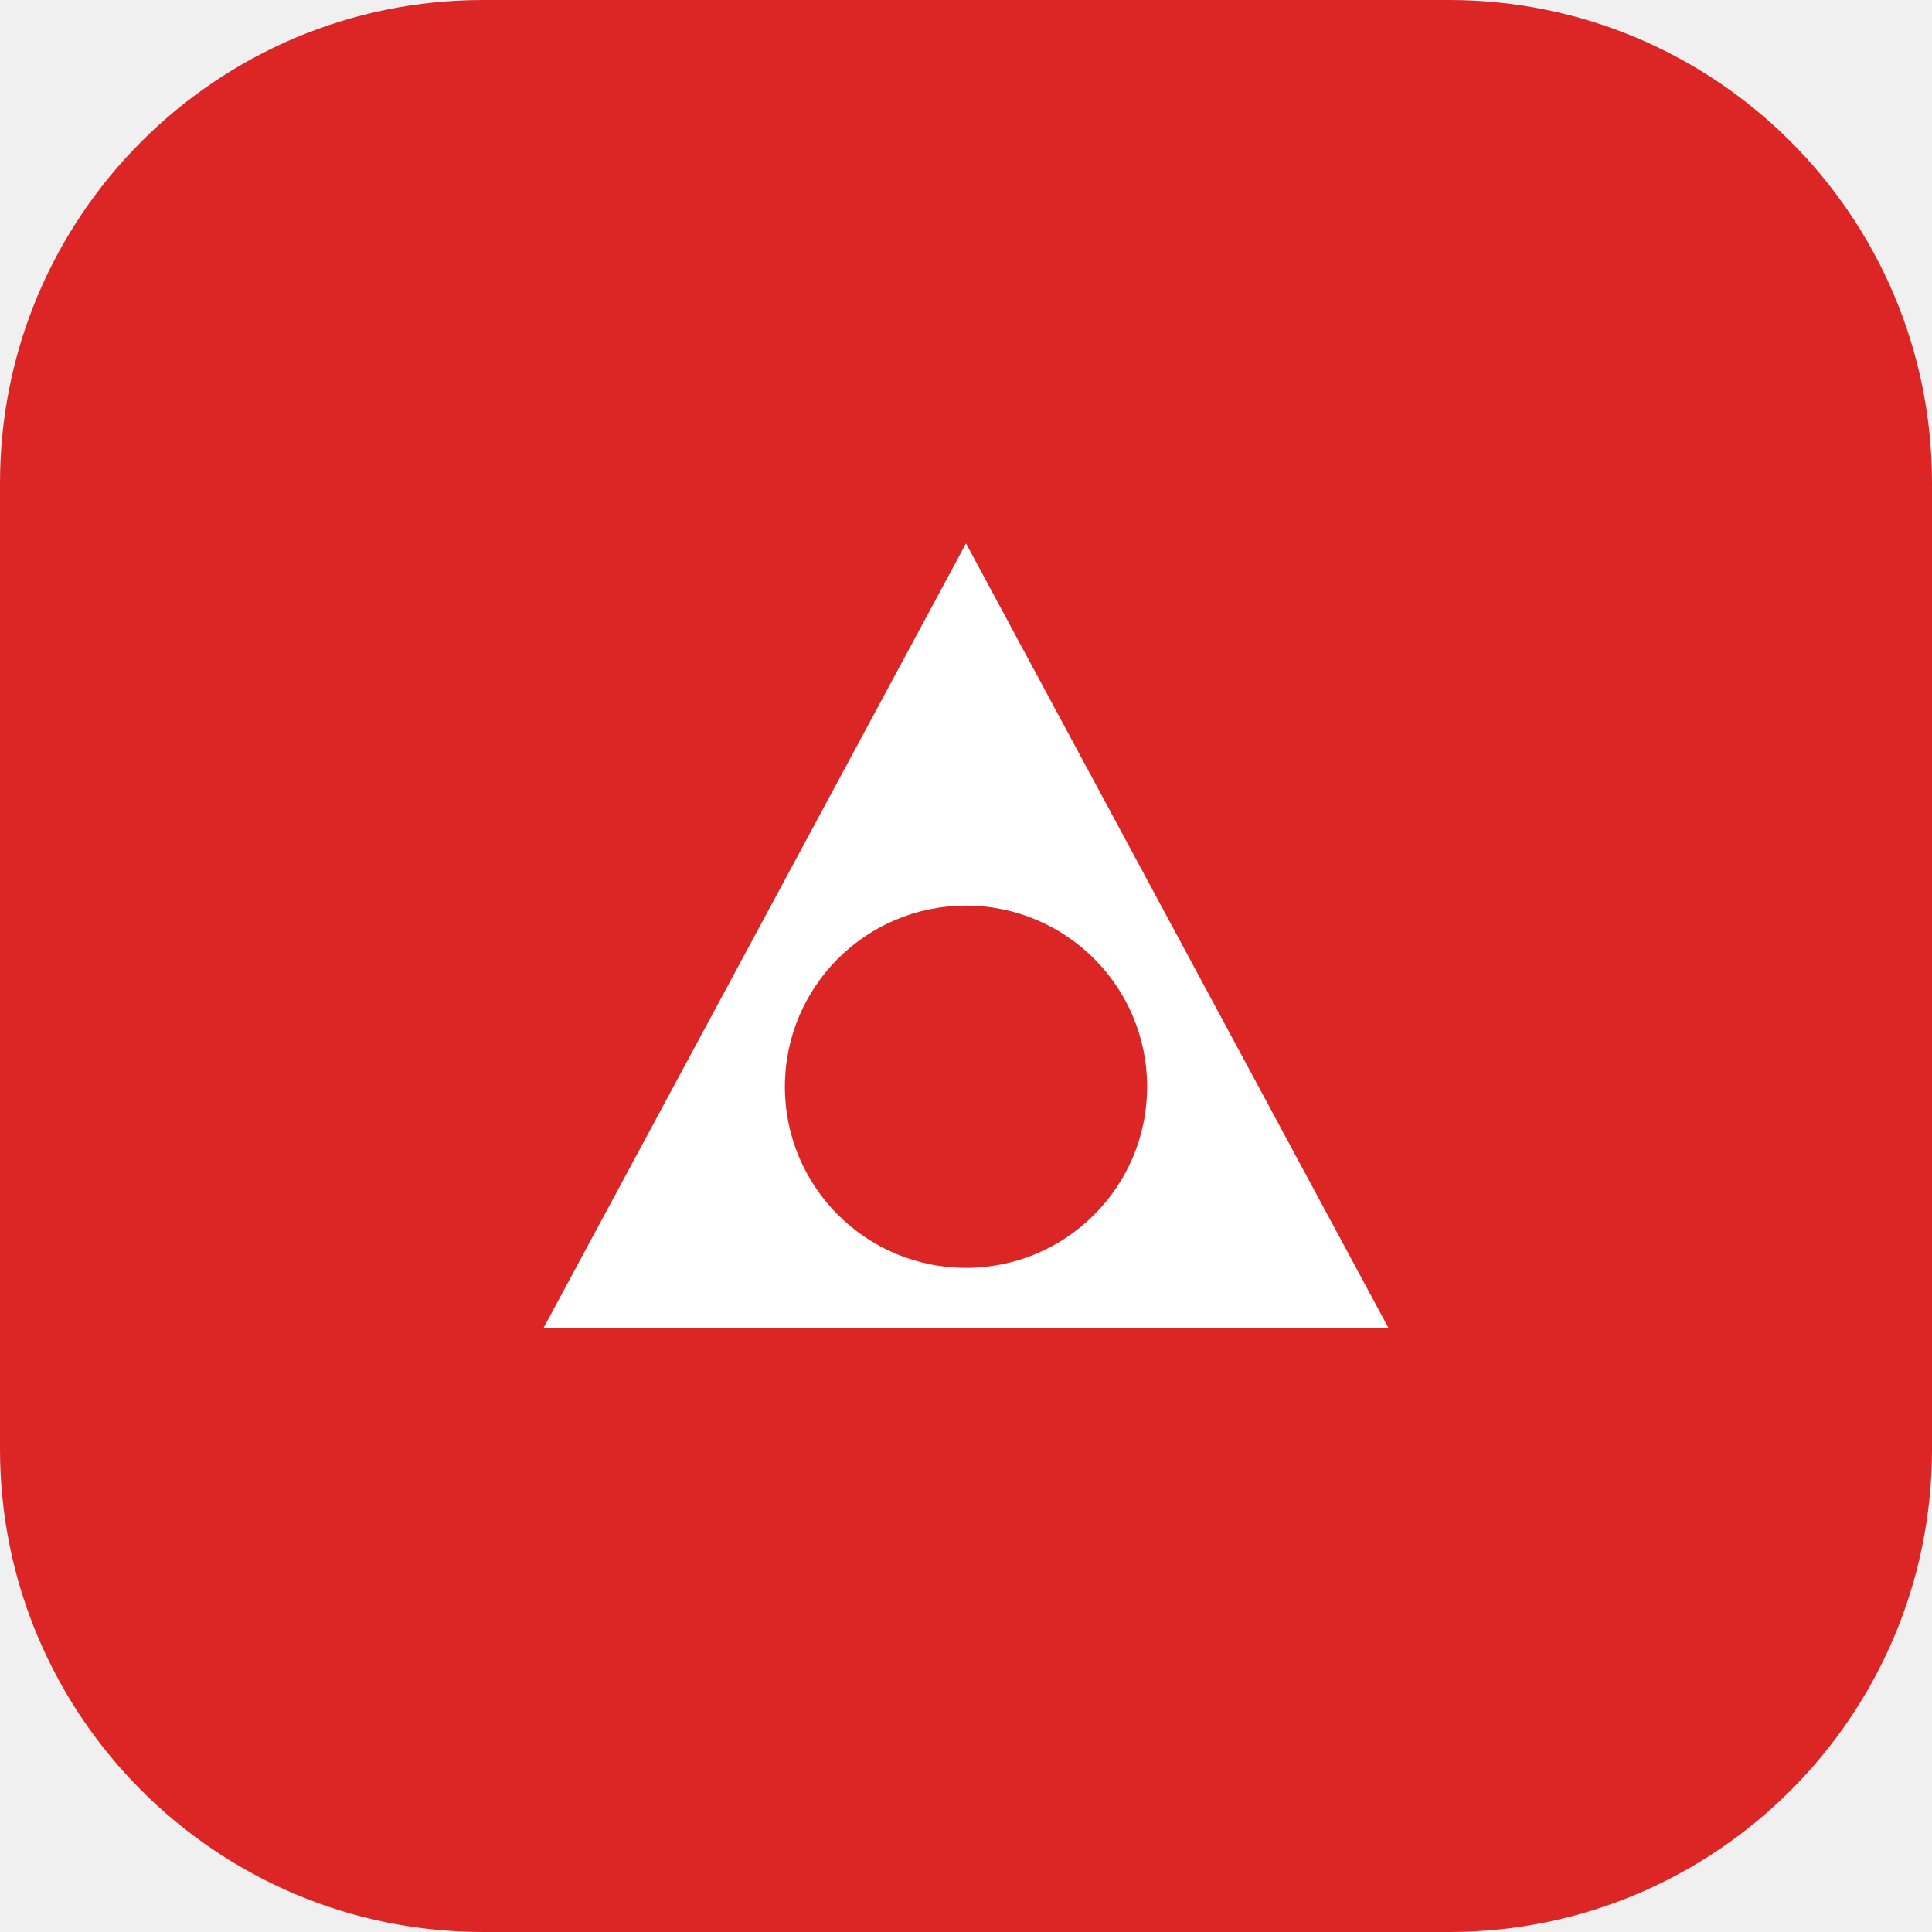
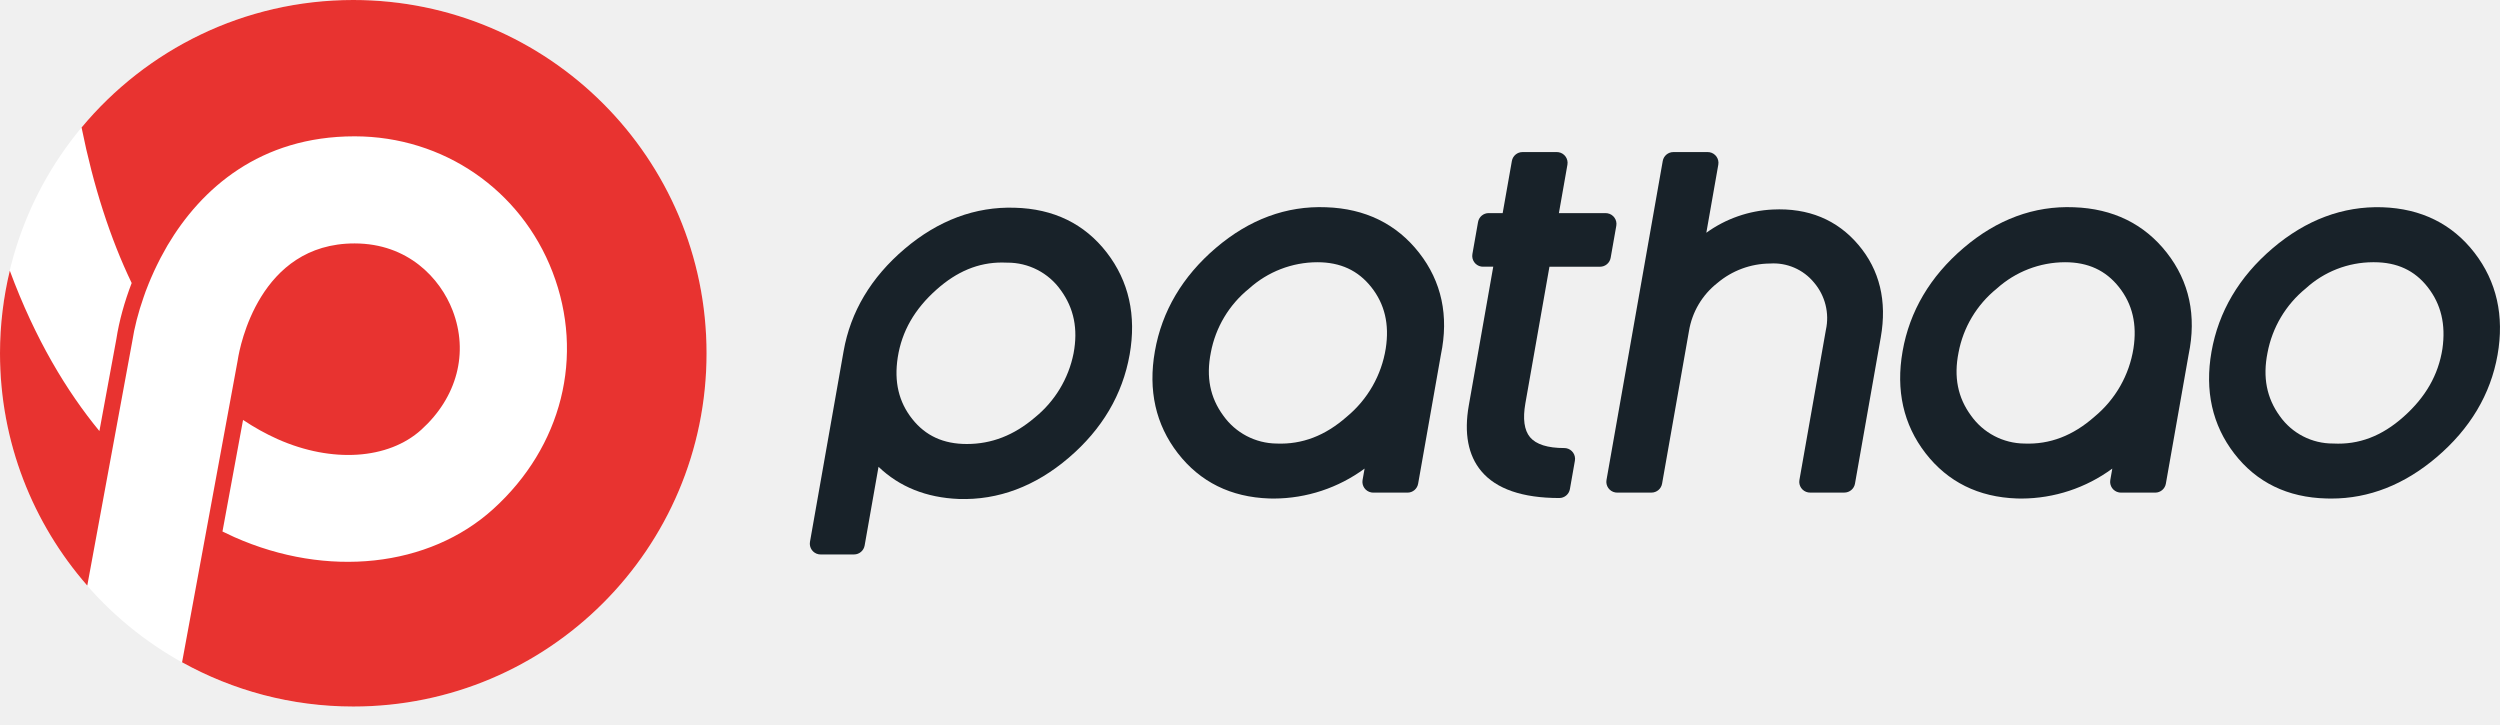
- <svg xmlns="http://www.w3.org/2000/svg" viewBox="0 0 64 64" fill="none">
-   <rect width="64" height="64" rx="16" fill="#DC2626" />
-   <path d="M18 44 L32 18 L46 44 Z" fill="#fff" />
-   <circle cx="32" cy="36" r="6" fill="#DC2626" />
+ <svg xmlns="http://www.w3.org/2000/svg" width="100" height="29" viewBox="0 0 100 29" fill="none">
+   <path d="M28.261 14.13C28.261 21.935 21.935 28.261 14.13 28.261C6.326 28.261 0 21.935 0 14.13C0 6.326 6.326 0 14.13 0C21.935 0 28.261 6.326 28.261 14.13Z" fill="white" />
+   <path d="M14.13 0C9.761 0 5.855 1.985 3.263 5.1C3.735 7.443 4.408 9.534 5.267 11.321C4.978 12.074 4.765 12.842 4.654 13.564L3.976 17.242C2.677 15.663 1.409 13.576 0.392 10.826C0.138 11.887 0 12.993 0 14.13C0 17.69 1.319 20.939 3.491 23.424L5.287 13.672C5.375 13.098 5.532 12.495 5.741 11.897C5.768 11.817 5.795 11.738 5.825 11.657C5.863 11.555 5.904 11.453 5.945 11.351C5.973 11.281 6.002 11.211 6.032 11.141C6.076 11.037 6.123 10.934 6.17 10.831C6.204 10.757 6.24 10.683 6.276 10.609C6.323 10.512 6.37 10.416 6.42 10.322C6.472 10.221 6.529 10.121 6.586 10.02C6.625 9.951 6.661 9.881 6.701 9.814C8.046 7.545 10.403 5.453 14.18 5.453C14.185 5.453 14.189 5.453 14.194 5.453C17.732 5.458 20.836 7.589 22.102 10.881C23.392 14.236 22.482 17.87 19.726 20.365C17.153 22.694 13.089 23.133 9.373 21.484C9.225 21.418 9.065 21.342 8.899 21.26L9.722 16.797C10.168 17.095 10.63 17.354 11.111 17.568C13.28 18.531 15.535 18.381 16.852 17.189C18.286 15.891 18.754 14.107 18.105 12.419C17.607 11.124 16.316 9.74 14.189 9.737C14.186 9.737 14.183 9.737 14.181 9.737C10.367 9.737 9.593 13.883 9.517 14.356L9.507 14.418L7.283 26.491C9.312 27.617 11.646 28.261 14.132 28.261C21.936 28.261 28.262 21.935 28.262 14.131C28.261 6.327 21.935 0 14.13 0Z" fill="#E83330" />
+   <path d="M53.047 8.29C51.459 8.226 49.973 8.774 48.631 9.92C47.297 11.06 46.477 12.449 46.196 14.048C45.919 15.612 46.228 16.984 47.113 18.128C48.003 19.277 49.232 19.887 50.769 19.939C50.832 19.941 50.894 19.942 50.956 19.942C52.262 19.937 53.533 19.517 54.584 18.743L54.503 19.199C54.462 19.433 54.618 19.656 54.853 19.698C54.877 19.703 54.902 19.705 54.928 19.705H56.301C56.51 19.705 56.688 19.555 56.725 19.349L57.636 14.188C57.96 12.634 57.666 11.262 56.763 10.109C55.859 8.955 54.607 8.343 53.047 8.29ZM53.878 16.663C53.006 17.433 52.084 17.782 51.066 17.742C50.217 17.733 49.422 17.317 48.931 16.623C48.402 15.903 48.239 15.08 48.433 14.104C48.621 13.096 49.163 12.189 49.961 11.545C50.711 10.868 51.683 10.491 52.694 10.489C53.614 10.489 54.319 10.814 54.851 11.484C55.39 12.165 55.58 12.969 55.43 13.94C55.261 15.007 54.709 15.973 53.878 16.663Z" fill="#182229" />
+   <path d="M82.955 8.29C81.369 8.226 79.881 8.774 78.54 9.92C77.205 11.06 76.385 12.449 76.104 14.048C75.828 15.612 76.137 16.984 77.021 18.128C77.911 19.277 79.141 19.887 80.677 19.939C80.74 19.941 80.802 19.942 80.864 19.942C82.17 19.937 83.441 19.517 84.492 18.743L84.412 19.199C84.371 19.433 84.527 19.656 84.761 19.698C84.785 19.703 84.81 19.705 84.836 19.705H86.209C86.418 19.705 86.597 19.555 86.634 19.349L87.544 14.188C87.868 12.634 87.575 11.262 86.672 10.109C85.767 8.955 84.515 8.343 82.955 8.29ZM83.786 16.663C82.914 17.433 81.991 17.782 80.974 17.742C80.125 17.733 79.331 17.317 78.84 16.623C78.31 15.903 78.147 15.08 78.341 14.104C78.529 13.096 79.072 12.189 79.869 11.545C80.619 10.868 81.592 10.491 82.603 10.489C83.522 10.489 84.228 10.814 84.759 11.484C85.298 12.165 85.488 12.969 85.338 13.94C85.169 15.007 84.617 15.973 83.786 16.663Z" fill="#182229" />
+   <path d="M98.98 10.111C98.087 8.955 96.847 8.343 95.294 8.29C93.72 8.241 92.237 8.793 90.897 9.938C89.562 11.077 88.743 12.466 88.46 14.067C88.185 15.63 88.492 17.003 89.374 18.146C90.263 19.297 91.503 19.9 93.056 19.939C93.123 19.941 93.191 19.942 93.257 19.942C94.759 19.942 96.173 19.387 97.462 18.291C98.803 17.151 99.624 15.774 99.902 14.198C100.177 12.636 99.867 11.26 98.98 10.111ZM93.329 17.741C92.479 17.747 91.678 17.335 91.189 16.639C90.666 15.917 90.505 15.092 90.7 14.112C90.89 13.099 91.432 12.187 92.231 11.537C92.965 10.866 93.922 10.492 94.917 10.489C94.932 10.489 94.947 10.489 94.962 10.489C95.881 10.489 96.583 10.814 97.108 11.485C97.643 12.169 97.836 12.976 97.697 13.952C97.534 14.995 97.026 15.886 96.143 16.671C95.271 17.447 94.354 17.795 93.329 17.741Z" fill="#182229" />
+   <path d="M40.587 8.309C39.018 8.259 37.529 8.812 36.183 9.956C34.842 11.096 34.021 12.473 33.744 14.047L32.399 21.673C32.358 21.907 32.514 22.13 32.748 22.172C32.773 22.176 32.798 22.178 32.823 22.178H34.161C34.37 22.178 34.548 22.028 34.585 21.823L35.141 18.672C35.978 19.474 37.054 19.907 38.352 19.959C39.929 20.011 41.409 19.456 42.749 18.311C44.084 17.171 44.903 15.782 45.186 14.183C45.461 12.619 45.154 11.247 44.272 10.104C43.382 8.952 42.142 8.348 40.587 8.309ZM38.672 17.76C37.737 17.76 37.024 17.433 36.491 16.761C35.95 16.079 35.759 15.273 35.909 14.299C36.072 13.254 36.58 12.364 37.466 11.579C38.28 10.854 39.135 10.501 40.079 10.501C40.148 10.501 40.217 10.503 40.287 10.506C41.139 10.5 41.942 10.912 42.433 11.609C42.959 12.333 43.126 13.159 42.943 14.133C42.743 15.144 42.194 16.052 41.393 16.701C40.556 17.414 39.665 17.76 38.672 17.76Z" fill="#182229" />
+   <path d="M70.908 8.381C69.952 8.427 69.029 8.749 68.253 9.31L68.732 6.588C68.773 6.354 68.617 6.131 68.383 6.089C68.358 6.085 68.334 6.083 68.308 6.083H66.934C66.726 6.083 66.547 6.233 66.51 6.438L64.26 19.199C64.219 19.433 64.376 19.656 64.61 19.698C64.634 19.703 64.659 19.704 64.685 19.704H66.058C66.267 19.704 66.445 19.555 66.483 19.349L67.559 13.241C67.683 12.482 68.088 11.796 68.693 11.322C69.283 10.822 70.03 10.546 70.802 10.541C71.476 10.496 72.131 10.779 72.56 11.301C73.007 11.824 73.184 12.527 73.035 13.199L71.977 19.198C71.935 19.432 72.092 19.655 72.326 19.697C72.35 19.701 72.375 19.703 72.401 19.703H73.774C73.983 19.703 74.162 19.553 74.199 19.348L75.231 13.493C75.487 12.042 75.187 10.798 74.339 9.797C73.488 8.79 72.332 8.31 70.908 8.381Z" fill="#182229" />
+   <path d="M61.978 10.669H64.002C64.21 10.669 64.389 10.519 64.426 10.314L64.652 9.031C64.693 8.797 64.537 8.574 64.303 8.532C64.278 8.528 64.254 8.525 64.228 8.525H62.356L62.697 6.588C62.738 6.354 62.582 6.131 62.348 6.089C62.323 6.085 62.298 6.083 62.273 6.083H60.899C60.691 6.083 60.512 6.233 60.475 6.438L60.107 8.524H59.546C59.338 8.524 59.159 8.674 59.122 8.88L58.896 10.163C58.855 10.397 59.011 10.62 59.245 10.662C59.27 10.666 59.295 10.668 59.32 10.668H59.73L58.752 16.217C58.556 17.332 58.724 18.217 59.253 18.847C59.85 19.56 60.9 19.921 62.371 19.921C62.58 19.921 62.759 19.771 62.796 19.566L62.996 18.428C63.037 18.193 62.881 17.971 62.647 17.928C62.622 17.924 62.597 17.922 62.572 17.922C61.904 17.922 61.444 17.776 61.202 17.489C60.968 17.21 60.906 16.753 61.015 16.133L61.978 10.669Z" fill="#182229" />
</svg>
